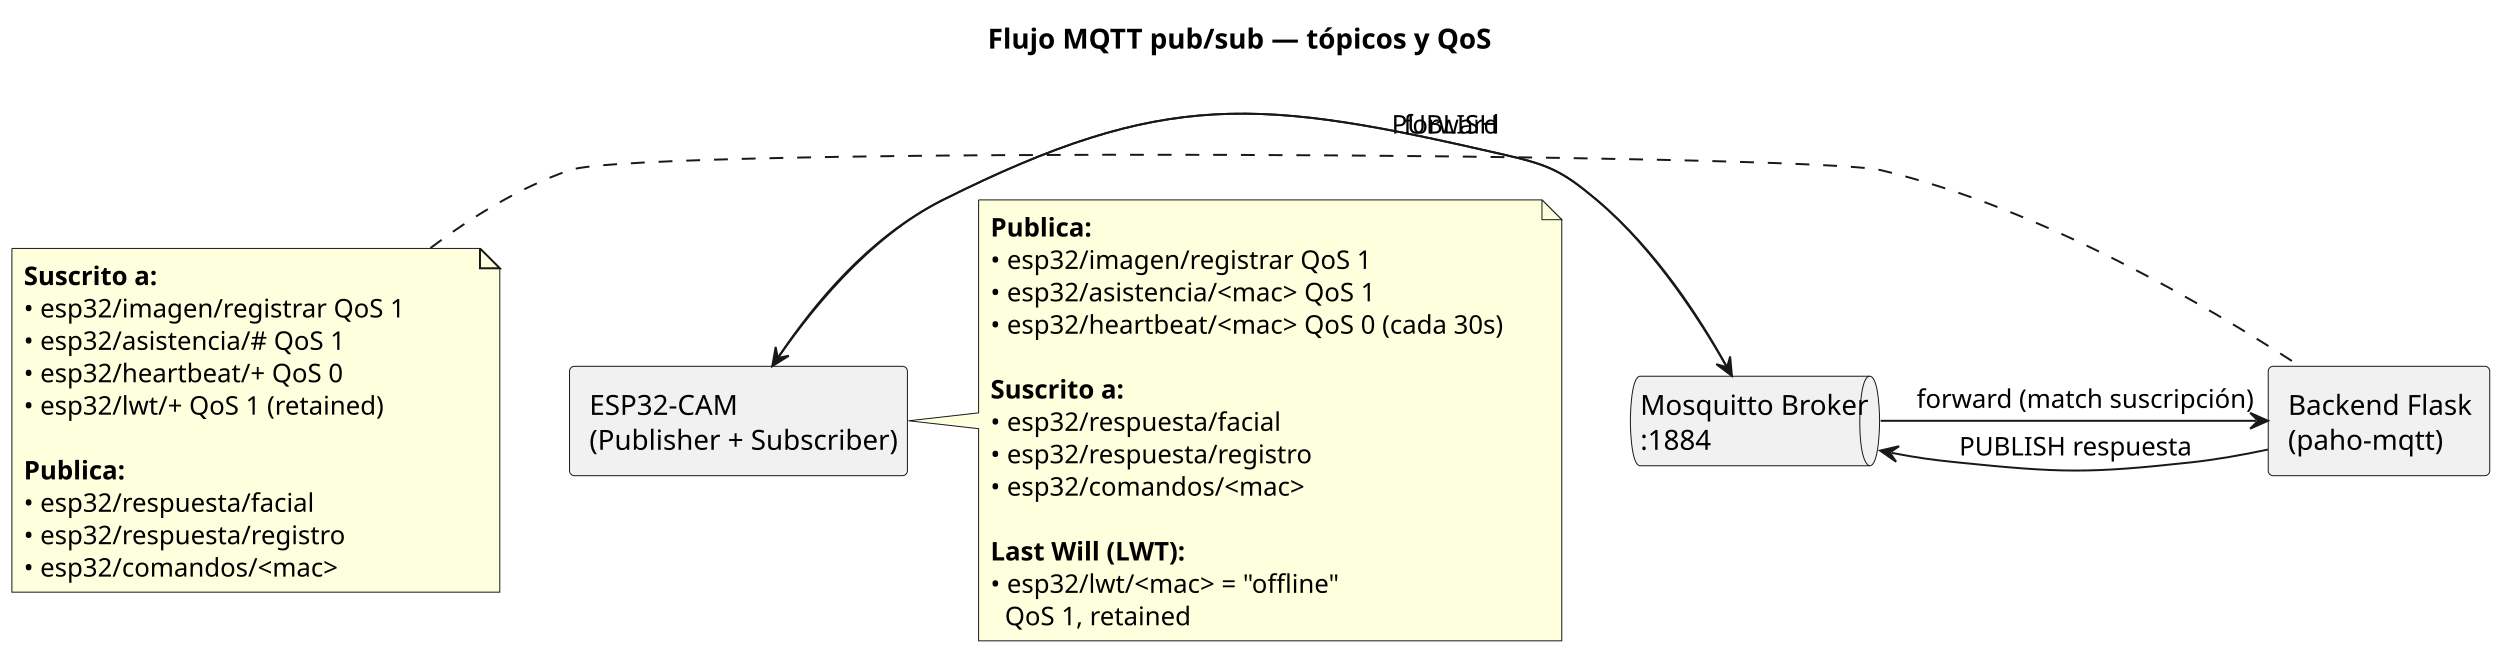
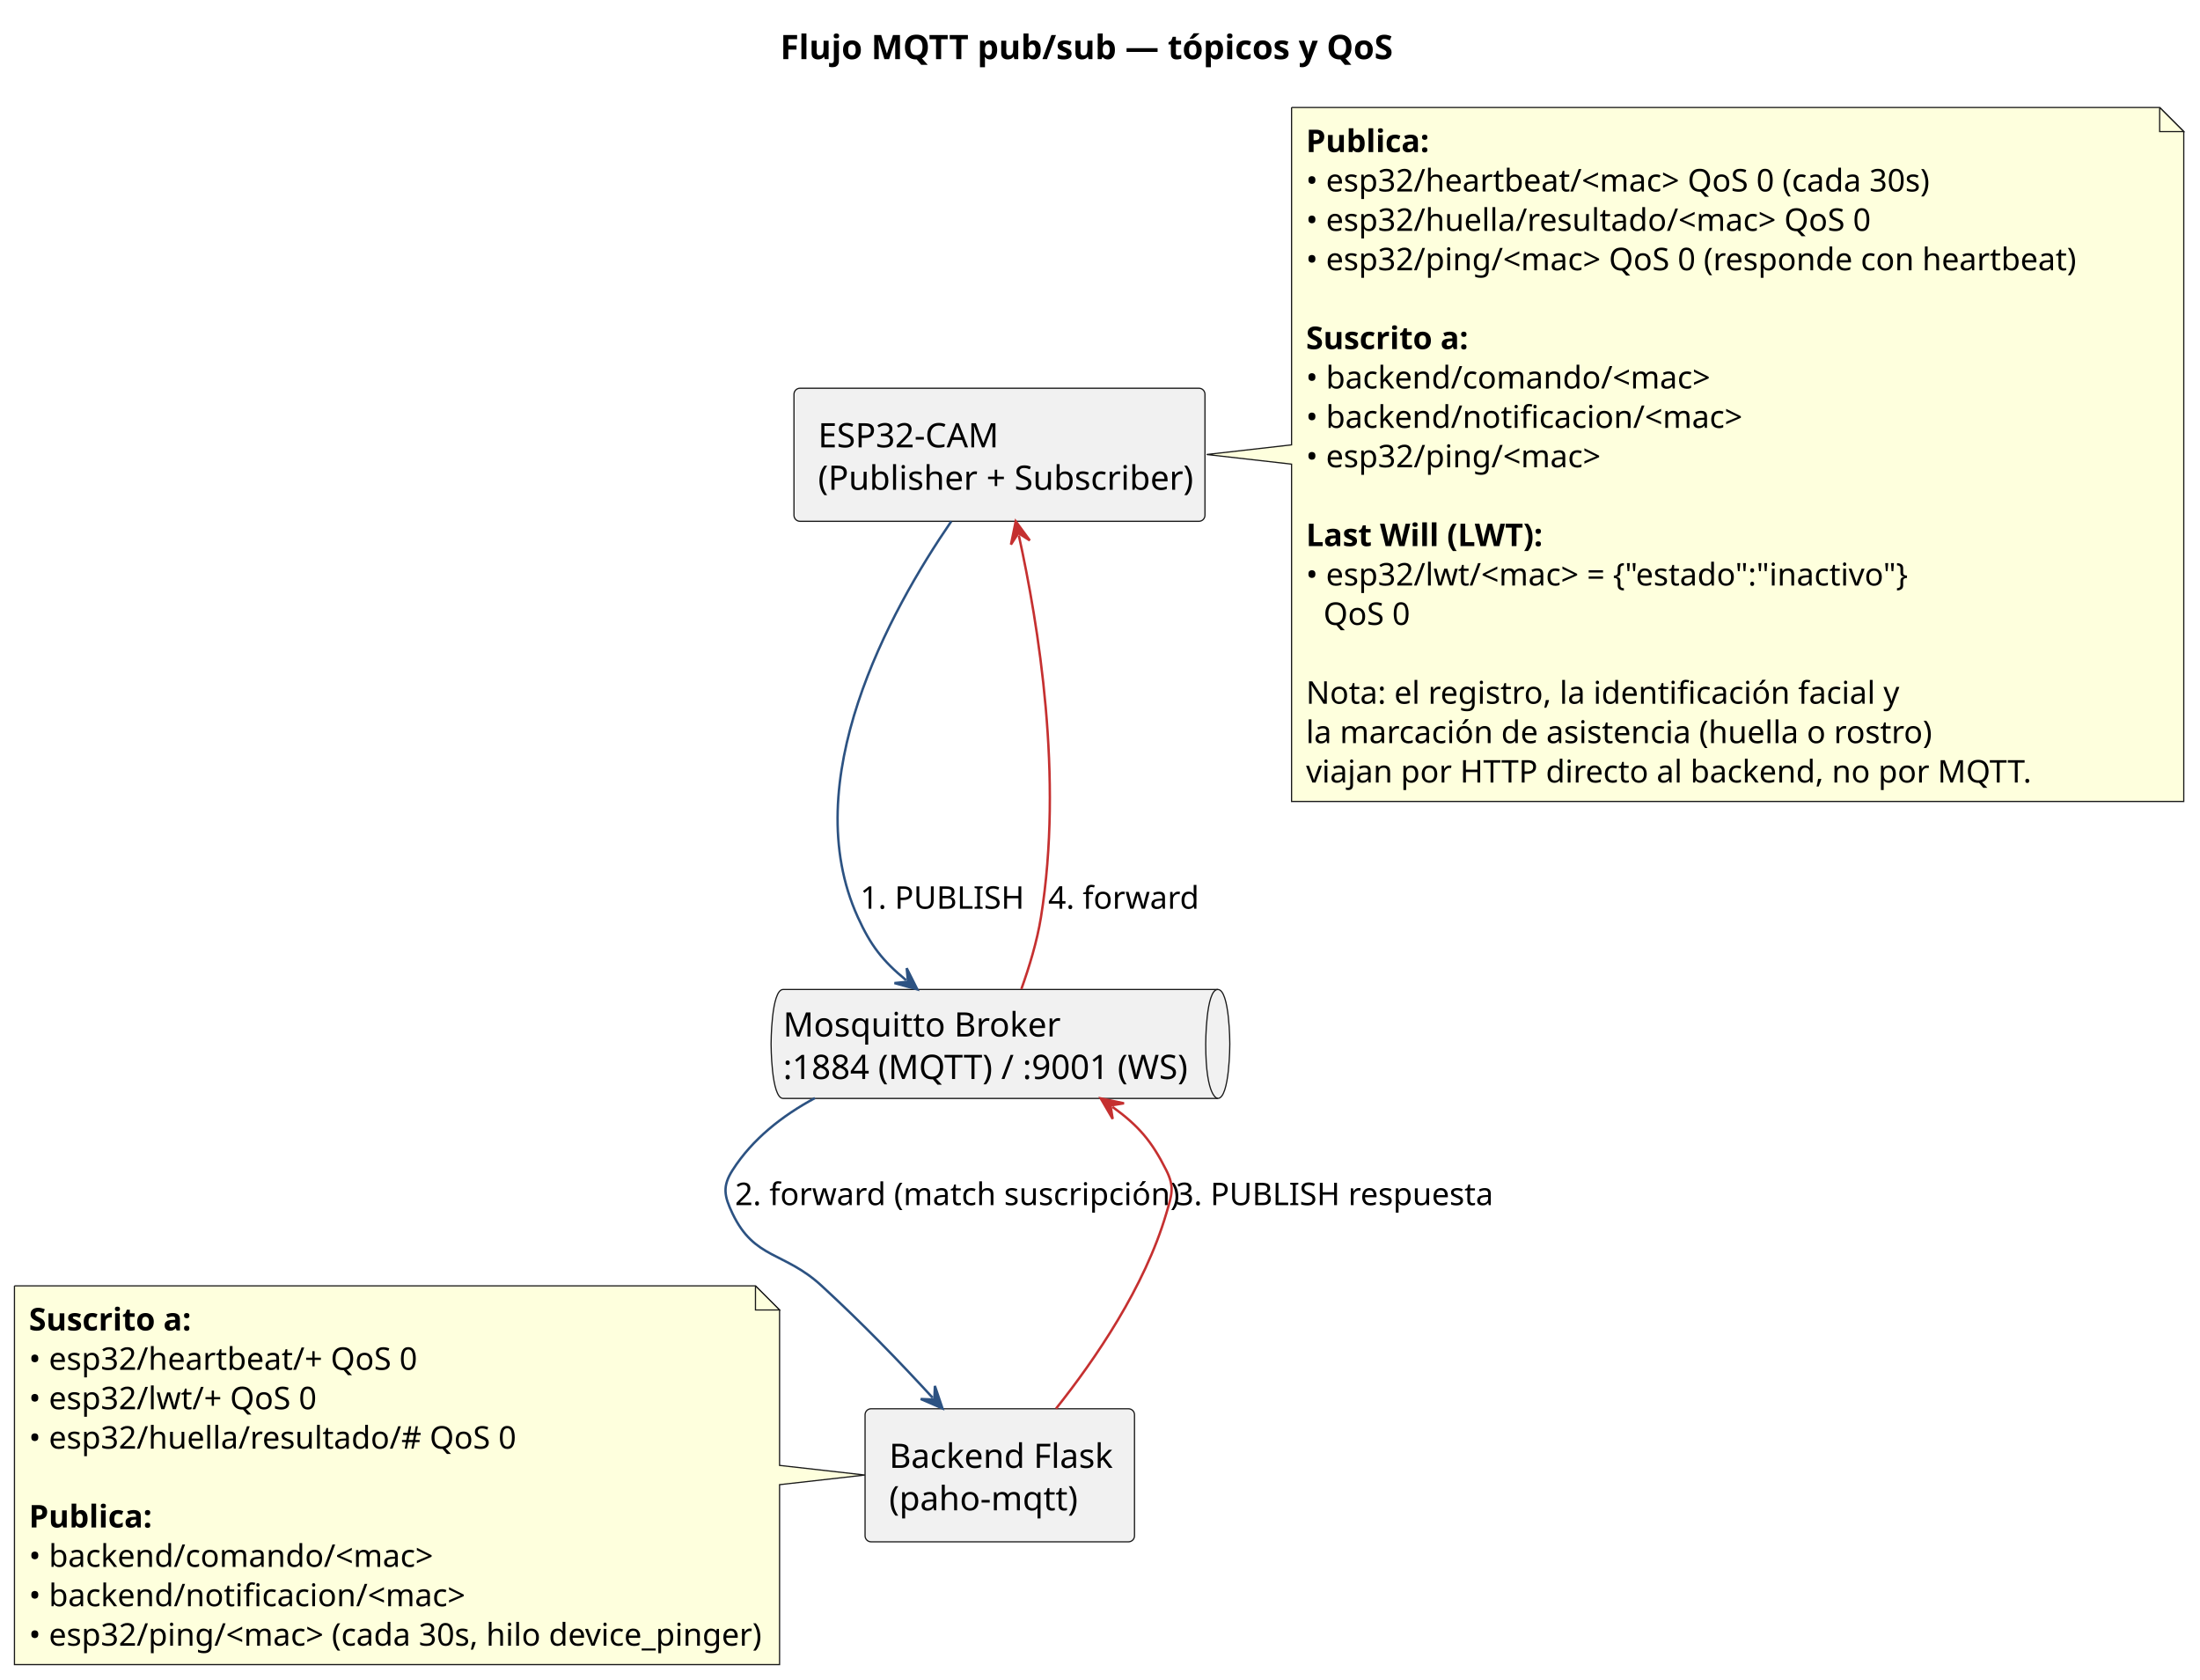
- <svg xmlns="http://www.w3.org/2000/svg" contentStyleType="text/css" height="330px" preserveAspectRatio="none" style="width:1262px;height:330px;background:#FFFFFF;" version="1.1" viewBox="0 0 1262 330" width="1262px" zoomAndPan="magnify">
+ <svg xmlns="http://www.w3.org/2000/svg" contentStyleType="text/css" height="697px" preserveAspectRatio="none" style="width:913px;height:697px;background:#FFFFFF;" version="1.1" viewBox="0 0 913 697" width="913px" zoomAndPan="magnify">
  <defs />
  <g>
-     <text fill="#000000" font-family="sans-serif" font-size="14" font-weight="bold" lengthAdjust="spacing" textLength="251.644" x="498.588" y="24.533">Flujo MQTT pub/sub — tópicos y QoS</text>
+     <text fill="#000000" font-family="sans-serif" font-size="14" font-weight="bold" lengthAdjust="spacing" textLength="251.644" x="323.808" y="24.533">Flujo MQTT pub/sub — tópicos y QoS</text>
    <g id="elem_ESP">
-       <rect fill="#F1F1F1" height="55.219" rx="2.5" ry="2.5" style="stroke:#181818;stroke-width:0.5;" width="170.561" x="287.5" y="184.909" />
-       <text fill="#000000" font-family="sans-serif" font-size="14" lengthAdjust="spacing" textLength="79.358" x="297.5" y="209.443">ESP32-CAM</text>
-       <text fill="#000000" font-family="sans-serif" font-size="14" lengthAdjust="spacing" textLength="150.561" x="297.5" y="227.052">(Publisher + Subscriber)</text>
+       <rect fill="#F1F1F1" height="55.219" rx="2.5" ry="2.5" style="stroke:#181818;stroke-width:0.5;" width="170.561" x="329.5" y="161.109" />
+       <text fill="#000000" font-family="sans-serif" font-size="14" lengthAdjust="spacing" textLength="79.358" x="339.5" y="185.643">ESP32-CAM</text>
+       <text fill="#000000" font-family="sans-serif" font-size="14" lengthAdjust="spacing" textLength="150.561" x="339.5" y="203.252">(Publisher + Subscriber)</text>
    </g>
    <g id="elem_Broker">
-       <path d="M828,189.909 L943.82,189.909 C948.82,189.909 948.82,212.519 948.82,212.519 C948.82,212.519 948.82,235.128 943.82,235.128 L828,235.128 C823,235.128 823,212.519 823,212.519 C823,212.519 823,189.909 828,189.909 " fill="#F1F1F1" style="stroke:#181818;stroke-width:0.5;" />
-       <path d="M943.82,189.909 C938.82,189.909 938.82,212.519 938.82,212.519 C938.82,235.128 943.82,235.128 943.82,235.128 " fill="none" style="stroke:#181818;stroke-width:0.5;" />
-       <text fill="#000000" font-family="sans-serif" font-size="14" lengthAdjust="spacing" textLength="105.82" x="828" y="209.443">Mosquitto Broker</text>
-       <text fill="#000000" font-family="sans-serif" font-size="14" lengthAdjust="spacing" textLength="35.034" x="828" y="227.052">:1884</text>
+       <path d="M325,410.609 L505.372,410.609 C510.372,410.609 510.372,433.219 510.372,433.219 C510.372,433.219 510.372,455.828 505.372,455.828 L325,455.828 C320,455.828 320,433.219 320,433.219 C320,433.219 320,410.609 325,410.609 " fill="#F1F1F1" style="stroke:#181818;stroke-width:0.5;" />
+       <path d="M505.372,410.609 C500.372,410.609 500.372,433.219 500.372,433.219 C500.372,455.828 505.372,455.828 505.372,455.828 " fill="none" style="stroke:#181818;stroke-width:0.5;" />
+       <text fill="#000000" font-family="sans-serif" font-size="14" lengthAdjust="spacing" textLength="105.82" x="325" y="430.143">Mosquitto Broker</text>
+       <text fill="#000000" font-family="sans-serif" font-size="14" lengthAdjust="spacing" textLength="170.372" x="325" y="447.752">:1884 (MQTT) / :9001 (WS)</text>
    </g>
    <g id="elem_BE">
-       <rect fill="#F1F1F1" height="55.219" rx="2.5" ry="2.5" style="stroke:#181818;stroke-width:0.5;" width="111.82" x="1145" y="184.909" />
-       <text fill="#000000" font-family="sans-serif" font-size="14" lengthAdjust="spacing" textLength="91.82" x="1155" y="209.443">Backend Flask</text>
-       <text fill="#000000" font-family="sans-serif" font-size="14" lengthAdjust="spacing" textLength="72.358" x="1155" y="227.052">(paho-mqtt)</text>
+       <rect fill="#F1F1F1" height="55.219" rx="2.5" ry="2.5" style="stroke:#181818;stroke-width:0.5;" width="111.82" x="359" y="584.609" />
+       <text fill="#000000" font-family="sans-serif" font-size="14" lengthAdjust="spacing" textLength="91.82" x="369" y="609.143">Backend Flask</text>
+       <text fill="#000000" font-family="sans-serif" font-size="14" lengthAdjust="spacing" textLength="72.358" x="369" y="626.752">(paho-mqtt)</text>
    </g>
    <g id="elem_GMN5">
-       <path d="M494,100.909 L494,208.409 L458.58,212.409 L494,216.409 L494,323.48 A0,0 0 0 0 494,323.48 L788.381,323.48 A0,0 0 0 0 788.381,323.48 L788.381,110.909 L778.381,100.909 L494,100.909 A0,0 0 0 0 494,100.909 " fill="#FEFFDD" style="stroke:#181818;stroke-width:0.5;" />
-       <path d="M778.381,100.909 L778.381,110.909 L788.381,110.909 L778.381,100.909 " fill="#FEFFDD" style="stroke:#181818;stroke-width:0.5;" />
-       <text fill="#000000" font-family="sans-serif" font-size="13" font-weight="bold" lengthAdjust="spacing" textLength="50.565" x="500" y="119.404">Publica:</text>
-       <text fill="#000000" font-family="sans-serif" font-size="13" lengthAdjust="spacing" textLength="200.376" x="500" y="135.756">• esp32/imagen/registrar      QoS 1</text>
-       <text fill="#000000" font-family="sans-serif" font-size="13" lengthAdjust="spacing" textLength="207.613" x="500" y="152.108">• esp32/asistencia/&lt;mac&gt;      QoS 1</text>
-       <text fill="#000000" font-family="sans-serif" font-size="13" lengthAdjust="spacing" textLength="273.381" x="500" y="168.459">• esp32/heartbeat/&lt;mac&gt;       QoS 0 (cada 30s)</text>
-       <text fill="#000000" font-family="sans-serif" font-size="13" lengthAdjust="spacing" textLength="3.612" x="500" y="184.811"> </text>
-       <text fill="#000000" font-family="sans-serif" font-size="13" font-weight="bold" lengthAdjust="spacing" textLength="67.184" x="500" y="201.162">Suscrito a:</text>
-       <text fill="#000000" font-family="sans-serif" font-size="13" lengthAdjust="spacing" textLength="138.976" x="500" y="217.514">• esp32/respuesta/facial</text>
-       <text fill="#000000" font-family="sans-serif" font-size="13" lengthAdjust="spacing" textLength="151.976" x="500" y="233.865">• esp32/respuesta/registro</text>
-       <text fill="#000000" font-family="sans-serif" font-size="13" lengthAdjust="spacing" textLength="151.258" x="500" y="250.217">• esp32/comandos/&lt;mac&gt;</text>
-       <text fill="#000000" font-family="sans-serif" font-size="13" lengthAdjust="spacing" textLength="3.612" x="500" y="266.569"> </text>
-       <text fill="#000000" font-family="sans-serif" font-size="13" font-weight="bold" lengthAdjust="spacing" textLength="98.198" x="500" y="282.92">Last Will (LWT):</text>
-       <text fill="#000000" font-family="sans-serif" font-size="13" lengthAdjust="spacing" textLength="165.902" x="500" y="299.272">• esp32/lwt/&lt;mac&gt; = "offline"</text>
-       <text fill="#000000" font-family="sans-serif" font-size="13" lengthAdjust="spacing" textLength="91.057" x="507.224" y="315.623">QoS 1, retained</text>
+       <path d="M536,44.609 L536,184.609 L500.76,188.609 L536,192.609 L536,332.586 A0,0 0 0 0 536,332.586 L906.261,332.586 A0,0 0 0 0 906.261,332.586 L906.261,54.609 L896.261,44.609 L536,44.609 A0,0 0 0 0 536,44.609 " fill="#FEFFDD" style="stroke:#181818;stroke-width:0.5;" />
+       <path d="M896.261,44.609 L896.261,54.609 L906.261,54.609 L896.261,44.609 " fill="#FEFFDD" style="stroke:#181818;stroke-width:0.5;" />
+       <text fill="#000000" font-family="sans-serif" font-size="13" font-weight="bold" lengthAdjust="spacing" textLength="50.565" x="542" y="63.105">Publica:</text>
+       <text fill="#000000" font-family="sans-serif" font-size="13" lengthAdjust="spacing" textLength="276.993" x="542" y="79.456">• esp32/heartbeat/&lt;mac&gt;        QoS 0 (cada 30s)</text>
+       <text fill="#000000" font-family="sans-serif" font-size="13" lengthAdjust="spacing" textLength="223.533" x="542" y="95.808">• esp32/huella/resultado/&lt;mac&gt; QoS 0</text>
+       <text fill="#000000" font-family="sans-serif" font-size="13" lengthAdjust="spacing" textLength="349.261" x="542" y="112.159">• esp32/ping/&lt;mac&gt;             QoS 0 (responde con heartbeat)</text>
+       <text fill="#000000" font-family="sans-serif" font-size="13" lengthAdjust="spacing" textLength="3.612" x="542" y="128.511"> </text>
+       <text fill="#000000" font-family="sans-serif" font-size="13" font-weight="bold" lengthAdjust="spacing" textLength="67.184" x="542" y="144.862">Suscrito a:</text>
+       <text fill="#000000" font-family="sans-serif" font-size="13" lengthAdjust="spacing" textLength="158.488" x="542" y="161.214">• backend/comando/&lt;mac&gt;</text>
+       <text fill="#000000" font-family="sans-serif" font-size="13" lengthAdjust="spacing" textLength="170.047" x="542" y="177.565">• backend/notificacion/&lt;mac&gt;</text>
+       <text fill="#000000" font-family="sans-serif" font-size="13" lengthAdjust="spacing" textLength="115.857" x="542" y="193.917">• esp32/ping/&lt;mac&gt;</text>
+       <text fill="#000000" font-family="sans-serif" font-size="13" lengthAdjust="spacing" textLength="3.612" x="542" y="210.269"> </text>
+       <text fill="#000000" font-family="sans-serif" font-size="13" font-weight="bold" lengthAdjust="spacing" textLength="98.198" x="542" y="226.62">Last Will (LWT):</text>
+       <text fill="#000000" font-family="sans-serif" font-size="13" lengthAdjust="spacing" textLength="235.847" x="542" y="242.972">• esp32/lwt/&lt;mac&gt; = {"estado":"inactivo"}</text>
+       <text fill="#000000" font-family="sans-serif" font-size="13" lengthAdjust="spacing" textLength="36.855" x="549.224" y="259.323">QoS 0</text>
+       <text fill="#000000" font-family="sans-serif" font-size="13" lengthAdjust="spacing" textLength="3.612" x="542" y="275.675"> </text>
+       <text fill="#000000" font-family="sans-serif" font-size="13" lengthAdjust="spacing" textLength="231.943" x="542" y="292.026">Nota: el registro, la identificación facial y</text>
+       <text fill="#000000" font-family="sans-serif" font-size="13" lengthAdjust="spacing" textLength="247.838" x="542" y="308.378">la marcación de asistencia (huella o rostro)</text>
+       <text fill="#000000" font-family="sans-serif" font-size="13" lengthAdjust="spacing" textLength="291.173" x="542" y="324.729">viajan por HTTP directo al backend, no por MQTT.</text>
    </g>
    <g id="elem_GMN8">
-       <path d="M6,125.409 L6,298.925 L252.297,298.925 L252.297,135.409 L242.297,125.409 L6,125.409 " fill="#FEFFDD" style="stroke:#181818;stroke-width:0.5;" />
-       <path d="M242.297,125.409 L242.297,135.409 L252.297,135.409 L242.297,125.409 " fill="#FEFFDD" style="stroke:#181818;stroke-width:1;" />
-       <text fill="#000000" font-family="sans-serif" font-size="13" font-weight="bold" lengthAdjust="spacing" textLength="67.184" x="12" y="143.905">Suscrito a:</text>
-       <text fill="#000000" font-family="sans-serif" font-size="13" lengthAdjust="spacing" textLength="193.153" x="12" y="160.256">• esp32/imagen/registrar    QoS 1</text>
-       <text fill="#000000" font-family="sans-serif" font-size="13" lengthAdjust="spacing" textLength="182.324" x="12" y="176.608">• esp32/asistencia/#        QoS 1</text>
-       <text fill="#000000" font-family="sans-serif" font-size="13" lengthAdjust="spacing" textLength="183.422" x="12" y="192.959">• esp32/heartbeat/+         QoS 0</text>
-       <text fill="#000000" font-family="sans-serif" font-size="13" lengthAdjust="spacing" textLength="225.297" x="12" y="209.311">• esp32/lwt/+               QoS 1 (retained)</text>
-       <text fill="#000000" font-family="sans-serif" font-size="13" lengthAdjust="spacing" textLength="3.612" x="12" y="225.662"> </text>
-       <text fill="#000000" font-family="sans-serif" font-size="13" font-weight="bold" lengthAdjust="spacing" textLength="50.565" x="12" y="242.014">Publica:</text>
-       <text fill="#000000" font-family="sans-serif" font-size="13" lengthAdjust="spacing" textLength="138.976" x="12" y="258.365">• esp32/respuesta/facial</text>
-       <text fill="#000000" font-family="sans-serif" font-size="13" lengthAdjust="spacing" textLength="151.976" x="12" y="274.717">• esp32/respuesta/registro</text>
-       <text fill="#000000" font-family="sans-serif" font-size="13" lengthAdjust="spacing" textLength="151.258" x="12" y="291.069">• esp32/comandos/&lt;mac&gt;</text>
-     </g>
-     <g id="link_GMN8_BE">
-       <path d="M217.28,125.209 C238.65,109.109 262.58,94.639 287.5,85.909 C322.21,73.759 913.72,77.419 949.5,85.909 C1029.63,104.929 1113.23,153.709 1161.02,184.839 " fill="none" id="GMN8-BE" style="stroke:#181818;stroke-width:1;stroke-dasharray:7.0,7.0;" />
+       <path d="M6,533.609 L6,690.773 A0,0 0 0 0 6,690.773 L323.518,690.773 A0,0 0 0 0 323.518,690.773 L323.518,616.109 L358.95,612.109 L323.518,608.109 L323.518,543.609 L313.518,533.609 L6,533.609 A0,0 0 0 0 6,533.609 " fill="#FEFFDD" style="stroke:#181818;stroke-width:0.5;" />
+       <path d="M313.518,533.609 L313.518,543.609 L323.518,543.609 L313.518,533.609 " fill="#FEFFDD" style="stroke:#181818;stroke-width:0.5;" />
+       <text fill="#000000" font-family="sans-serif" font-size="13" font-weight="bold" lengthAdjust="spacing" textLength="67.184" x="12" y="552.105">Suscrito a:</text>
+       <text fill="#000000" font-family="sans-serif" font-size="13" lengthAdjust="spacing" textLength="197.869" x="12" y="568.456">• esp32/heartbeat/+             QoS 0</text>
+       <text fill="#000000" font-family="sans-serif" font-size="13" lengthAdjust="spacing" textLength="180.496" x="12" y="584.808">• esp32/lwt/+                   QoS 0</text>
+       <text fill="#000000" font-family="sans-serif" font-size="13" lengthAdjust="spacing" textLength="209.079" x="12" y="601.159">• esp32/huella/resultado/#      QoS 0</text>
+       <text fill="#000000" font-family="sans-serif" font-size="13" lengthAdjust="spacing" textLength="3.612" x="12" y="617.511"> </text>
+       <text fill="#000000" font-family="sans-serif" font-size="13" font-weight="bold" lengthAdjust="spacing" textLength="50.565" x="12" y="633.862">Publica:</text>
+       <text fill="#000000" font-family="sans-serif" font-size="13" lengthAdjust="spacing" textLength="158.488" x="12" y="650.214">• backend/comando/&lt;mac&gt;</text>
+       <text fill="#000000" font-family="sans-serif" font-size="13" lengthAdjust="spacing" textLength="170.047" x="12" y="666.565">• backend/notificacion/&lt;mac&gt;</text>
+       <text fill="#000000" font-family="sans-serif" font-size="13" lengthAdjust="spacing" textLength="296.518" x="12" y="682.917">• esp32/ping/&lt;mac&gt;  (cada 30s, hilo device_pinger)</text>
    </g>
    <g id="link_ESP_Broker">
-       <path d="M389.84,184.829 C407.67,158.359 438.4,119.699 476,100.909 C588.69,44.609 635.72,49.749 758.5,77.909 C781.36,83.149 788.06,85.809 806,100.909 C836.07,126.229 857.692,159.986 871.342,184.516 " fill="none" id="ESP-to-Broker" style="stroke:#181818;stroke-width:1;" />
-       <polygon fill="#181818" points="874.26,189.759,873.379,179.95,871.829,185.39,866.389,183.84,874.26,189.759" style="stroke:#181818;stroke-width:1;" />
-       <text fill="#000000" font-family="sans-serif" font-size="13" lengthAdjust="spacing" textLength="55.631" x="702.5" y="67.404">PUBLISH</text>
+       <path d="M394.79,216.339 C368.95,253.999 330.44,324.369 356,380.609 C361.34,392.369 366.215,398.679 376.055,406.769 " fill="none" id="ESP-to-Broker" style="stroke:#2C5282;stroke-width:1;" />
+       <polygon fill="#2C5282" points="380.69,410.579,376.278,401.774,376.828,407.404,371.198,407.954,380.69,410.579" style="stroke:#2C5282;stroke-width:1;" />
+       <text fill="#000000" font-family="sans-serif" font-size="13" lengthAdjust="spacing" textLength="70.085" x="357" y="377.104">1. PUBLISH</text>
    </g>
    <g id="link_ESP_Broker">
-       <path d="M393.192,179.853 C411.022,153.383 438.4,119.699 476,100.909 C588.69,44.609 635.72,49.749 758.5,77.909 C781.36,83.149 788.06,85.809 806,100.909 C836.07,126.229 860.61,165.229 874.26,189.759 " fill="none" id="ESP-backto-Broker" style="stroke:#181818;stroke-width:1;" />
-       <polygon fill="#181818" points="389.84,184.829,398.186,179.6,392.633,180.682,391.55,175.13,389.84,184.829" style="stroke:#181818;stroke-width:1;" />
-       <text fill="#000000" font-family="sans-serif" font-size="13" lengthAdjust="spacing" textLength="43.348" x="708.5" y="67.404">forward</text>
+       <path d="M422.814,222.19 C430.934,259.26 441.35,322.429 432,380.609 C430.39,390.649 427.11,401.379 423.86,410.439 " fill="none" id="ESP-backto-Broker" style="stroke:#C53030;stroke-width:1;" />
+       <polygon fill="#C53030" points="421.53,216.329,419.548,225.977,422.6,221.214,427.363,224.265,421.53,216.329" style="stroke:#C53030;stroke-width:1;" />
+       <text fill="#000000" font-family="sans-serif" font-size="13" lengthAdjust="spacing" textLength="57.802" x="435" y="377.104">4. forward</text>
    </g>
    <g id="link_Broker_BE">
-       <path d="M949.37,212.409 C1006.59,212.409 1083.99,212.409 1138.86,212.409 " fill="none" id="Broker-to-BE" style="stroke:#181818;stroke-width:1;" />
-       <polygon fill="#181818" points="1144.86,212.409,1135.86,208.409,1139.86,212.409,1135.86,216.409,1144.86,212.409" style="stroke:#181818;stroke-width:1;" />
-       <text fill="#000000" font-family="sans-serif" font-size="13" lengthAdjust="spacing" textLength="159.656" x="967.5" y="205.905">forward (match suscripción)</text>
+       <path d="M338.16,455.699 C324.61,462.999 312.23,472.719 304,485.609 C299.7,492.349 300.56,496.389 304,503.609 C313.11,522.719 325.44,519.259 341,533.609 C358.51,549.749 372.947,564.715 387.067,580.055 " fill="none" id="Broker-to-BE" style="stroke:#2C5282;stroke-width:1;" />
+       <polygon fill="#2C5282" points="391.13,584.469,387.978,575.139,387.744,580.791,382.092,580.557,391.13,584.469" style="stroke:#2C5282;stroke-width:1;" />
+       <text fill="#000000" font-family="sans-serif" font-size="13" lengthAdjust="spacing" textLength="174.11" x="305" y="500.104">2. forward (match suscripción)</text>
    </g>
    <g id="link_Broker_BE">
-       <path d="M954.971,228.61 C967.781,231.09 975.32,232.119 988,233.409 C1040.17,238.729 1053.87,239.099 1106,233.409 C1118.68,232.029 1132.14,229.629 1144.82,226.939 " fill="none" id="Broker-backto-BE" style="stroke:#181818;stroke-width:1;" />
-       <polygon fill="#181818" points="949.08,227.469,957.156,233.107,953.989,228.42,958.676,225.253,949.08,227.469" style="stroke:#181818;stroke-width:1;" />
-       <text fill="#000000" font-family="sans-serif" font-size="13" lengthAdjust="spacing" textLength="116.334" x="989" y="229.905">PUBLISH respuesta</text>
+       <path d="M461.674,459.333 C472.514,467.163 477.97,473.579 484,485.609 C487.59,492.759 486.25,495.929 484,503.609 C475.07,534.039 454.59,564.019 438.25,584.549 " fill="none" id="Broker-backto-BE" style="stroke:#C53030;stroke-width:1;" />
+       <polygon fill="#C53030" points="456.81,455.819,461.764,464.332,460.863,458.747,466.448,457.847,456.81,455.819" style="stroke:#C53030;stroke-width:1;" />
+       <text fill="#000000" font-family="sans-serif" font-size="13" lengthAdjust="spacing" textLength="130.787" x="488" y="500.104">3. PUBLISH respuesta</text>
    </g>
  </g>
</svg>
